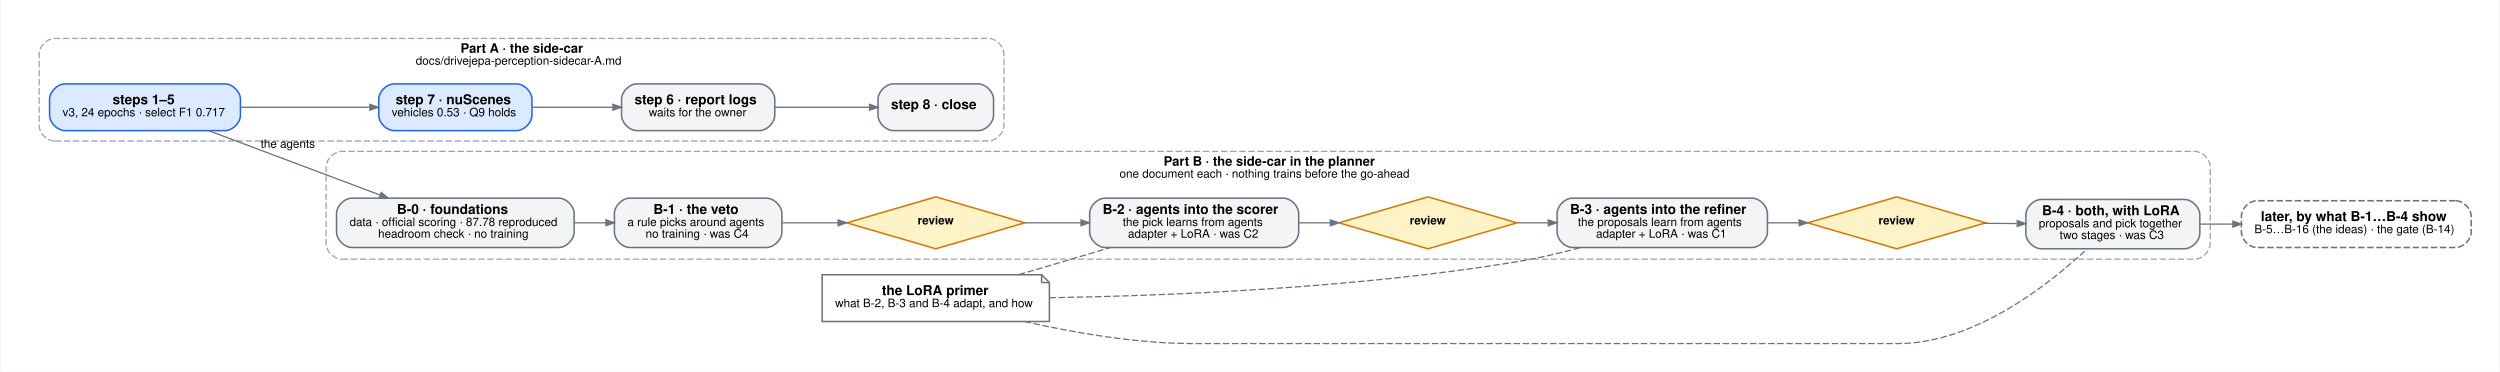
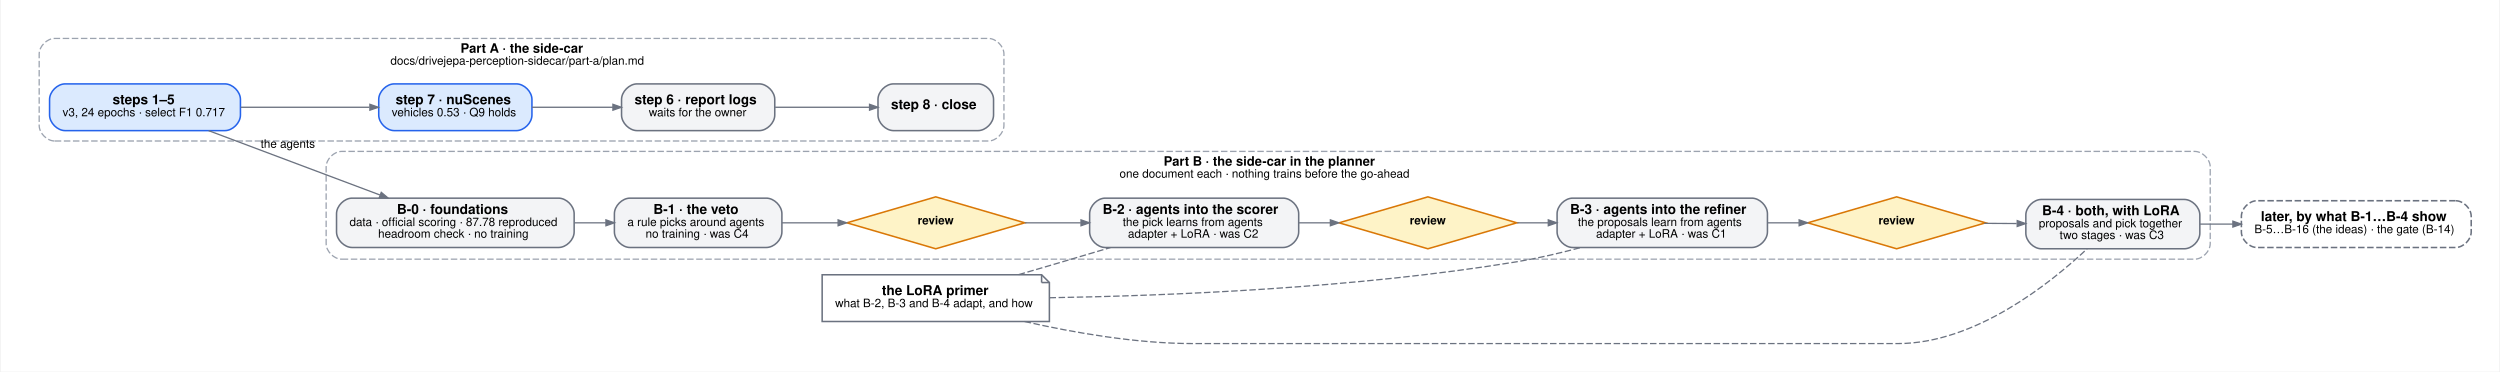
<svg xmlns="http://www.w3.org/2000/svg" width="1924pt" height="286pt" viewBox="0.00 0.00 1924.20 286.20">
  <g id="graph0" class="graph" transform="scale(1 1) rotate(0) translate(21.6 264.6)">
    <polygon fill="white" stroke="transparent" points="-21.6,21.6 -21.6,-264.6 1902.6,-264.6 1902.6,21.6 -21.6,21.6" />
    <g id="clust1" class="cluster">
      <path fill="white" stroke="#9ca3af" stroke-dasharray="5,2" d="M20,-156C20,-156 739,-156 739,-156 745,-156 751,-162 751,-168 751,-168 751,-223 751,-223 751,-229 745,-235 739,-235 739,-235 20,-235 20,-235 14,-235 8,-229 8,-223 8,-223 8,-168 8,-168 8,-162 14,-156 20,-156" />
      <text text-anchor="start" x="332.5" y="-224" font-family="Helvetica" font-weight="bold" font-size="10.00">Part A · the side-car</text>
-       <text text-anchor="start" x="298" y="-214.8" font-family="Helvetica" font-size="9.00">docs/drivejepa-perception-sidecar-A.md</text>
+       <text text-anchor="start" x="278.5" y="-214.8" font-family="Helvetica" font-size="9.00">docs/drivejepa-perception-sidecar/part-a/plan.md</text>
    </g>
    <g id="clust2" class="cluster">
      <path fill="white" stroke="#9ca3af" stroke-dasharray="5,2" d="M241,-65C241,-65 1668,-65 1668,-65 1674,-65 1680,-71 1680,-77 1680,-77 1680,-136 1680,-136 1680,-142 1674,-148 1668,-148 1668,-148 241,-148 241,-148 235,-148 229,-142 229,-136 229,-136 229,-77 229,-77 229,-71 235,-65 241,-65" />
      <text text-anchor="start" x="874" y="-137" font-family="Helvetica" font-weight="bold" font-size="10.00">Part B · the side-car in the planner</text>
      <text text-anchor="start" x="840" y="-127.8" font-family="Helvetica" font-size="9.00">one document each · nothing trains before the go-ahead</text>
    </g>
    <g id="node1" class="node">
      <path fill="#dbeafe" stroke="#2563eb" stroke-width="1.2" d="M151,-200C151,-200 28,-200 28,-200 22,-200 16,-194 16,-188 16,-188 16,-176 16,-176 16,-170 22,-164 28,-164 28,-164 151,-164 151,-164 157,-164 163,-170 163,-176 163,-176 163,-188 163,-188 163,-194 157,-200 151,-200" />
      <text text-anchor="start" x="64.5" y="-184.35" font-family="Helvetica" font-weight="bold" font-size="10.50">steps 1–5</text>
      <text text-anchor="start" x="26" y="-175.05" font-family="Helvetica" font-size="9.00">v3, 24 epochs · select F1 0.717</text>
    </g>
    <g id="node2" class="node">
      <path fill="#dbeafe" stroke="#2563eb" stroke-width="1.2" d="M375.5,-200C375.5,-200 281.5,-200 281.5,-200 275.5,-200 269.5,-194 269.5,-188 269.5,-188 269.5,-176 269.5,-176 269.5,-170 275.5,-164 281.5,-164 281.5,-164 375.5,-164 375.5,-164 381.5,-164 387.5,-170 387.5,-176 387.5,-176 387.5,-188 387.5,-188 387.5,-194 381.5,-200 375.5,-200" />
      <text text-anchor="start" x="282.5" y="-184.35" font-family="Helvetica" font-weight="bold" font-size="10.50">step 7 · nuScenes</text>
      <text text-anchor="start" x="279.5" y="-175.05" font-family="Helvetica" font-size="9.00">vehicles 0.53 · Q9 holds</text>
    </g>
    <g id="edge1" class="edge">
      <path fill="none" stroke="#6b7280" d="M163.22,-182C194.84,-182 231.61,-182 262.33,-182" />
      <polygon fill="#6b7280" stroke="#6b7280" points="262.69,-184.28 269.19,-182 262.69,-179.73 262.69,-184.28" />
    </g>
    <g id="node5" class="node">
      <path fill="#f3f4f6" stroke="#6b7280" stroke-width="1.2" d="M408,-112C408,-112 249,-112 249,-112 243,-112 237,-106 237,-100 237,-100 237,-86 237,-86 237,-80 243,-74 249,-74 249,-74 408,-74 408,-74 414,-74 420,-80 420,-86 420,-86 420,-100 420,-100 420,-106 414,-112 408,-112" />
      <text text-anchor="start" x="283.5" y="-99.85" font-family="Helvetica" font-weight="bold" font-size="10.50">B-0 · foundations</text>
      <text text-anchor="start" x="247" y="-90.55" font-family="Helvetica" font-size="9.00">data · official scoring · 87.78 reproduced</text>
      <text text-anchor="start" x="269" y="-81.55" font-family="Helvetica" font-size="9.00">headroom check · no training</text>
    </g>
    <g id="edge11" class="edge">
      <path fill="none" stroke="#6b7280" d="M138.46,-163.99C176.59,-149.67 230.05,-129.6 270.39,-114.45" />
      <polygon fill="#6b7280" stroke="#6b7280" points="271.46,-116.48 276.74,-112.06 269.86,-112.22 271.46,-116.48" />
      <text text-anchor="middle" x="199.5" y="-150.8" font-family="Helvetica" font-size="9.00">the agents</text>
    </g>
    <g id="node3" class="node">
      <path fill="#f3f4f6" stroke="#6b7280" stroke-width="1.2" d="M562.5,-200C562.5,-200 468.5,-200 468.5,-200 462.5,-200 456.5,-194 456.5,-188 456.5,-188 456.5,-176 456.5,-176 456.5,-170 462.5,-164 468.5,-164 468.5,-164 562.5,-164 562.5,-164 568.5,-164 574.5,-170 574.5,-176 574.5,-176 574.5,-188 574.5,-188 574.5,-194 568.5,-200 562.5,-200" />
      <text text-anchor="start" x="466.5" y="-184.35" font-family="Helvetica" font-weight="bold" font-size="10.50">step 6 · report logs</text>
      <text text-anchor="start" x="477.5" y="-175.05" font-family="Helvetica" font-size="9.00">waits for the owner</text>
    </g>
    <g id="edge2" class="edge">
      <path fill="none" stroke="#6b7280" d="M387.53,-182C407.32,-182 429.57,-182 449.85,-182" />
      <polygon fill="#6b7280" stroke="#6b7280" points="449.86,-184.28 456.36,-182 449.86,-179.73 449.86,-184.28" />
    </g>
    <g id="node4" class="node">
      <path fill="#f3f4f6" stroke="#6b7280" stroke-width="1.2" d="M731,-200C731,-200 666,-200 666,-200 660,-200 654,-194 654,-188 654,-188 654,-176 654,-176 654,-170 660,-164 666,-164 666,-164 731,-164 731,-164 737,-164 743,-170 743,-176 743,-176 743,-188 743,-188 743,-194 737,-200 731,-200" />
      <text text-anchor="start" x="664" y="-180.6" font-family="Helvetica" font-weight="bold" font-size="10.50">step 8 · close</text>
    </g>
    <g id="edge3" class="edge">
      <path fill="none" stroke="#6b7280" d="M574.77,-182C598.19,-182 624.92,-182 647.45,-182" />
      <polygon fill="#6b7280" stroke="#6b7280" points="647.49,-184.28 653.99,-182 647.49,-179.73 647.49,-184.28" />
    </g>
    <g id="node6" class="node">
      <path fill="#f3f4f6" stroke="#6b7280" stroke-width="1.2" d="M568,-112C568,-112 463,-112 463,-112 457,-112 451,-106 451,-100 451,-100 451,-86 451,-86 451,-80 457,-74 463,-74 463,-74 568,-74 568,-74 574,-74 580,-80 580,-86 580,-86 580,-100 580,-100 580,-106 574,-112 568,-112" />
      <text text-anchor="start" x="481" y="-99.85" font-family="Helvetica" font-weight="bold" font-size="10.50">B-1 · the veto</text>
      <text text-anchor="start" x="461" y="-90.55" font-family="Helvetica" font-size="9.00">a rule picks around agents</text>
      <text text-anchor="start" x="475" y="-81.55" font-family="Helvetica" font-size="9.00">no training · was C4</text>
    </g>
    <g id="edge4" class="edge">
      <path fill="none" stroke="#6b7280" d="M420.1,-93C428.26,-93 436.43,-93 444.37,-93" />
      <polygon fill="#6b7280" stroke="#6b7280" points="444.48,-95.28 450.98,-93 444.48,-90.73 444.48,-95.28" />
    </g>
    <g id="node10" class="node">
      <polygon fill="#fef3c7" stroke="#d97706" stroke-width="1.2" points="698.5,-113 630,-93 698.5,-73 767,-93 698.5,-113" />
      <text text-anchor="start" x="684.5" y="-91.8" font-family="Helvetica" font-weight="bold" font-size="9.00">review</text>
    </g>
    <g id="edge5" class="edge">
      <path fill="none" stroke="#6b7280" d="M580.06,-93C594.02,-93 608.91,-93 623.25,-93" />
      <polygon fill="#6b7280" stroke="#6b7280" points="623.29,-95.28 629.79,-93 623.29,-90.73 623.29,-95.28" />
    </g>
    <g id="node7" class="node">
      <path fill="#f3f4f6" stroke="#6b7280" stroke-width="1.2" d="M966,-112C966,-112 829,-112 829,-112 823,-112 817,-106 817,-100 817,-100 817,-86 817,-86 817,-80 823,-74 829,-74 829,-74 966,-74 966,-74 972,-74 978,-80 978,-86 978,-86 978,-100 978,-100 978,-106 972,-112 966,-112" />
      <text text-anchor="start" x="827" y="-99.85" font-family="Helvetica" font-weight="bold" font-size="10.50">B-2 · agents into the scorer</text>
      <text text-anchor="start" x="842.5" y="-90.55" font-family="Helvetica" font-size="9.00">the pick learns from agents</text>
      <text text-anchor="start" x="846.5" y="-81.55" font-family="Helvetica" font-size="9.00">adapter + LoRA · was C2</text>
    </g>
    <g id="node11" class="node">
      <polygon fill="#fef3c7" stroke="#d97706" stroke-width="1.2" points="1077.5,-113 1009,-93 1077.5,-73 1146,-93 1077.5,-113" />
      <text text-anchor="start" x="1063.5" y="-91.8" font-family="Helvetica" font-weight="bold" font-size="9.00">review</text>
    </g>
    <g id="edge7" class="edge">
      <path fill="none" stroke="#6b7280" d="M978.13,-93C986.16,-93 994.29,-93 1002.25,-93" />
      <polygon fill="#6b7280" stroke="#6b7280" points="1002.4,-95.28 1008.9,-93 1002.4,-90.73 1002.4,-95.28" />
    </g>
    <g id="node8" class="node">
      <path fill="#f3f4f6" stroke="#6b7280" stroke-width="1.2" d="M1327,-112C1327,-112 1189,-112 1189,-112 1183,-112 1177,-106 1177,-100 1177,-100 1177,-86 1177,-86 1177,-80 1183,-74 1189,-74 1189,-74 1327,-74 1327,-74 1333,-74 1339,-80 1339,-86 1339,-86 1339,-100 1339,-100 1339,-106 1333,-112 1327,-112" />
      <text text-anchor="start" x="1187" y="-99.85" font-family="Helvetica" font-weight="bold" font-size="10.50">B-3 · agents into the refiner</text>
      <text text-anchor="start" x="1193" y="-90.55" font-family="Helvetica" font-size="9.00">the proposals learn from agents</text>
      <text text-anchor="start" x="1207" y="-81.55" font-family="Helvetica" font-size="9.00">adapter + LoRA · was C1</text>
    </g>
    <g id="node12" class="node">
      <polygon fill="#fef3c7" stroke="#d97706" stroke-width="1.2" points="1438.5,-113 1370,-93 1438.5,-73 1507,-93 1438.5,-113" />
      <text text-anchor="start" x="1424.5" y="-91.8" font-family="Helvetica" font-weight="bold" font-size="9.00">review</text>
    </g>
    <g id="edge9" class="edge">
      <path fill="none" stroke="#6b7280" d="M1339.11,-93C1347.15,-93 1355.29,-93 1363.26,-93" />
      <polygon fill="#6b7280" stroke="#6b7280" points="1363.41,-95.28 1369.91,-93 1363.41,-90.73 1363.41,-95.28" />
    </g>
    <g id="node9" class="node">
      <path fill="#f3f4f6" stroke="#6b7280" stroke-width="1.2" d="M1660,-111C1660,-111 1550,-111 1550,-111 1544,-111 1538,-105 1538,-99 1538,-99 1538,-85 1538,-85 1538,-79 1544,-73 1550,-73 1550,-73 1660,-73 1660,-73 1666,-73 1672,-79 1672,-85 1672,-85 1672,-99 1672,-99 1672,-105 1666,-111 1660,-111" />
      <text text-anchor="start" x="1550.5" y="-98.85" font-family="Helvetica" font-weight="bold" font-size="10.50">B-4 · both, with LoRA</text>
      <text text-anchor="start" x="1548" y="-89.55" font-family="Helvetica" font-size="9.00">proposals and pick together</text>
      <text text-anchor="start" x="1564" y="-80.55" font-family="Helvetica" font-size="9.00">two stages · was C3</text>
    </g>
    <g id="node13" class="node">
      <path fill="none" stroke="#6b7280" stroke-width="1.2" stroke-dasharray="5,2" d="M1869,-110C1869,-110 1716,-110 1716,-110 1710,-110 1704,-104 1704,-98 1704,-98 1704,-86 1704,-86 1704,-80 1710,-74 1716,-74 1716,-74 1869,-74 1869,-74 1875,-74 1881,-80 1881,-86 1881,-86 1881,-98 1881,-98 1881,-104 1875,-110 1869,-110" />
      <text text-anchor="start" x="1719" y="-94.35" font-family="Helvetica" font-weight="bold" font-size="10.50">later, by what B-1…B-4 show</text>
      <text text-anchor="start" x="1714" y="-85.05" font-family="Helvetica" font-size="9.00">B-5…B-16 (the ideas) · the gate (B-14)</text>
    </g>
    <g id="edge12" class="edge">
      <path fill="none" stroke="#6b7280" d="M1672.18,-92C1680.39,-92 1688.9,-92 1697.43,-92" />
      <polygon fill="#6b7280" stroke="#6b7280" points="1697.45,-94.28 1703.95,-92 1697.45,-89.73 1697.45,-94.28" />
    </g>
    <g id="edge6" class="edge">
      <path fill="none" stroke="#6b7280" d="M767.02,-93C780.93,-93 795.76,-93 810.22,-93" />
      <polygon fill="#6b7280" stroke="#6b7280" points="810.34,-95.28 816.84,-93 810.34,-90.73 810.34,-95.28" />
    </g>
    <g id="edge8" class="edge">
      <path fill="none" stroke="#6b7280" d="M1146.24,-93C1154.02,-93 1162.03,-93 1170.02,-93" />
      <polygon fill="#6b7280" stroke="#6b7280" points="1170.22,-95.28 1176.72,-93 1170.22,-90.73 1170.22,-95.28" />
    </g>
    <g id="edge10" class="edge">
      <path fill="none" stroke="#6b7280" d="M1505.93,-92.6C1514.15,-92.55 1522.59,-92.49 1530.91,-92.44" />
      <polygon fill="#6b7280" stroke="#6b7280" points="1531.37,-94.72 1537.85,-92.4 1531.34,-90.17 1531.37,-94.72" />
    </g>
    <g id="node14" class="node">
      <polygon fill="white" stroke="#6b7280" stroke-width="1.2" points="780,-53 611,-53 611,-17 786,-17 786,-47 780,-53" />
      <polyline fill="none" stroke="#6b7280" stroke-width="1.2" points="780,-53 780,-47 " />
      <polyline fill="none" stroke="#6b7280" stroke-width="1.2" points="786,-47 780,-47 " />
      <text text-anchor="start" x="657" y="-37.35" font-family="Helvetica" font-weight="bold" font-size="10.50">the LoRA primer</text>
      <text text-anchor="start" x="621" y="-28.05" font-family="Helvetica" font-size="9.00">what B-2, B-3 and B-4 adapt, and how</text>
    </g>
    <g id="edge13" class="edge">
      <path fill="none" stroke="#6b7280" stroke-dasharray="5,2" d="M762.35,-53.1C770.32,-55.41 778.35,-57.75 786,-60 801.27,-64.49 817.71,-69.37 833.13,-73.97" />
    </g>
    <g id="edge14" class="edge">
      <path fill="none" stroke="#6b7280" stroke-dasharray="5,2" d="M786.09,-35.29C876.48,-36.78 1022.04,-42.58 1146,-63 1162.15,-65.66 1179.34,-69.7 1195.25,-73.95" />
    </g>
    <g id="edge15" class="edge">
      <path fill="none" stroke="#6b7280" stroke-dasharray="5,2" d="M766.9,-16.99C804.71,-8.41 852.91,0 896.5,0 896.5,0 896.5,0 1439.5,0 1498.73,0 1556.44,-45.99 1585.17,-72.94" />
    </g>
  </g>
</svg>
